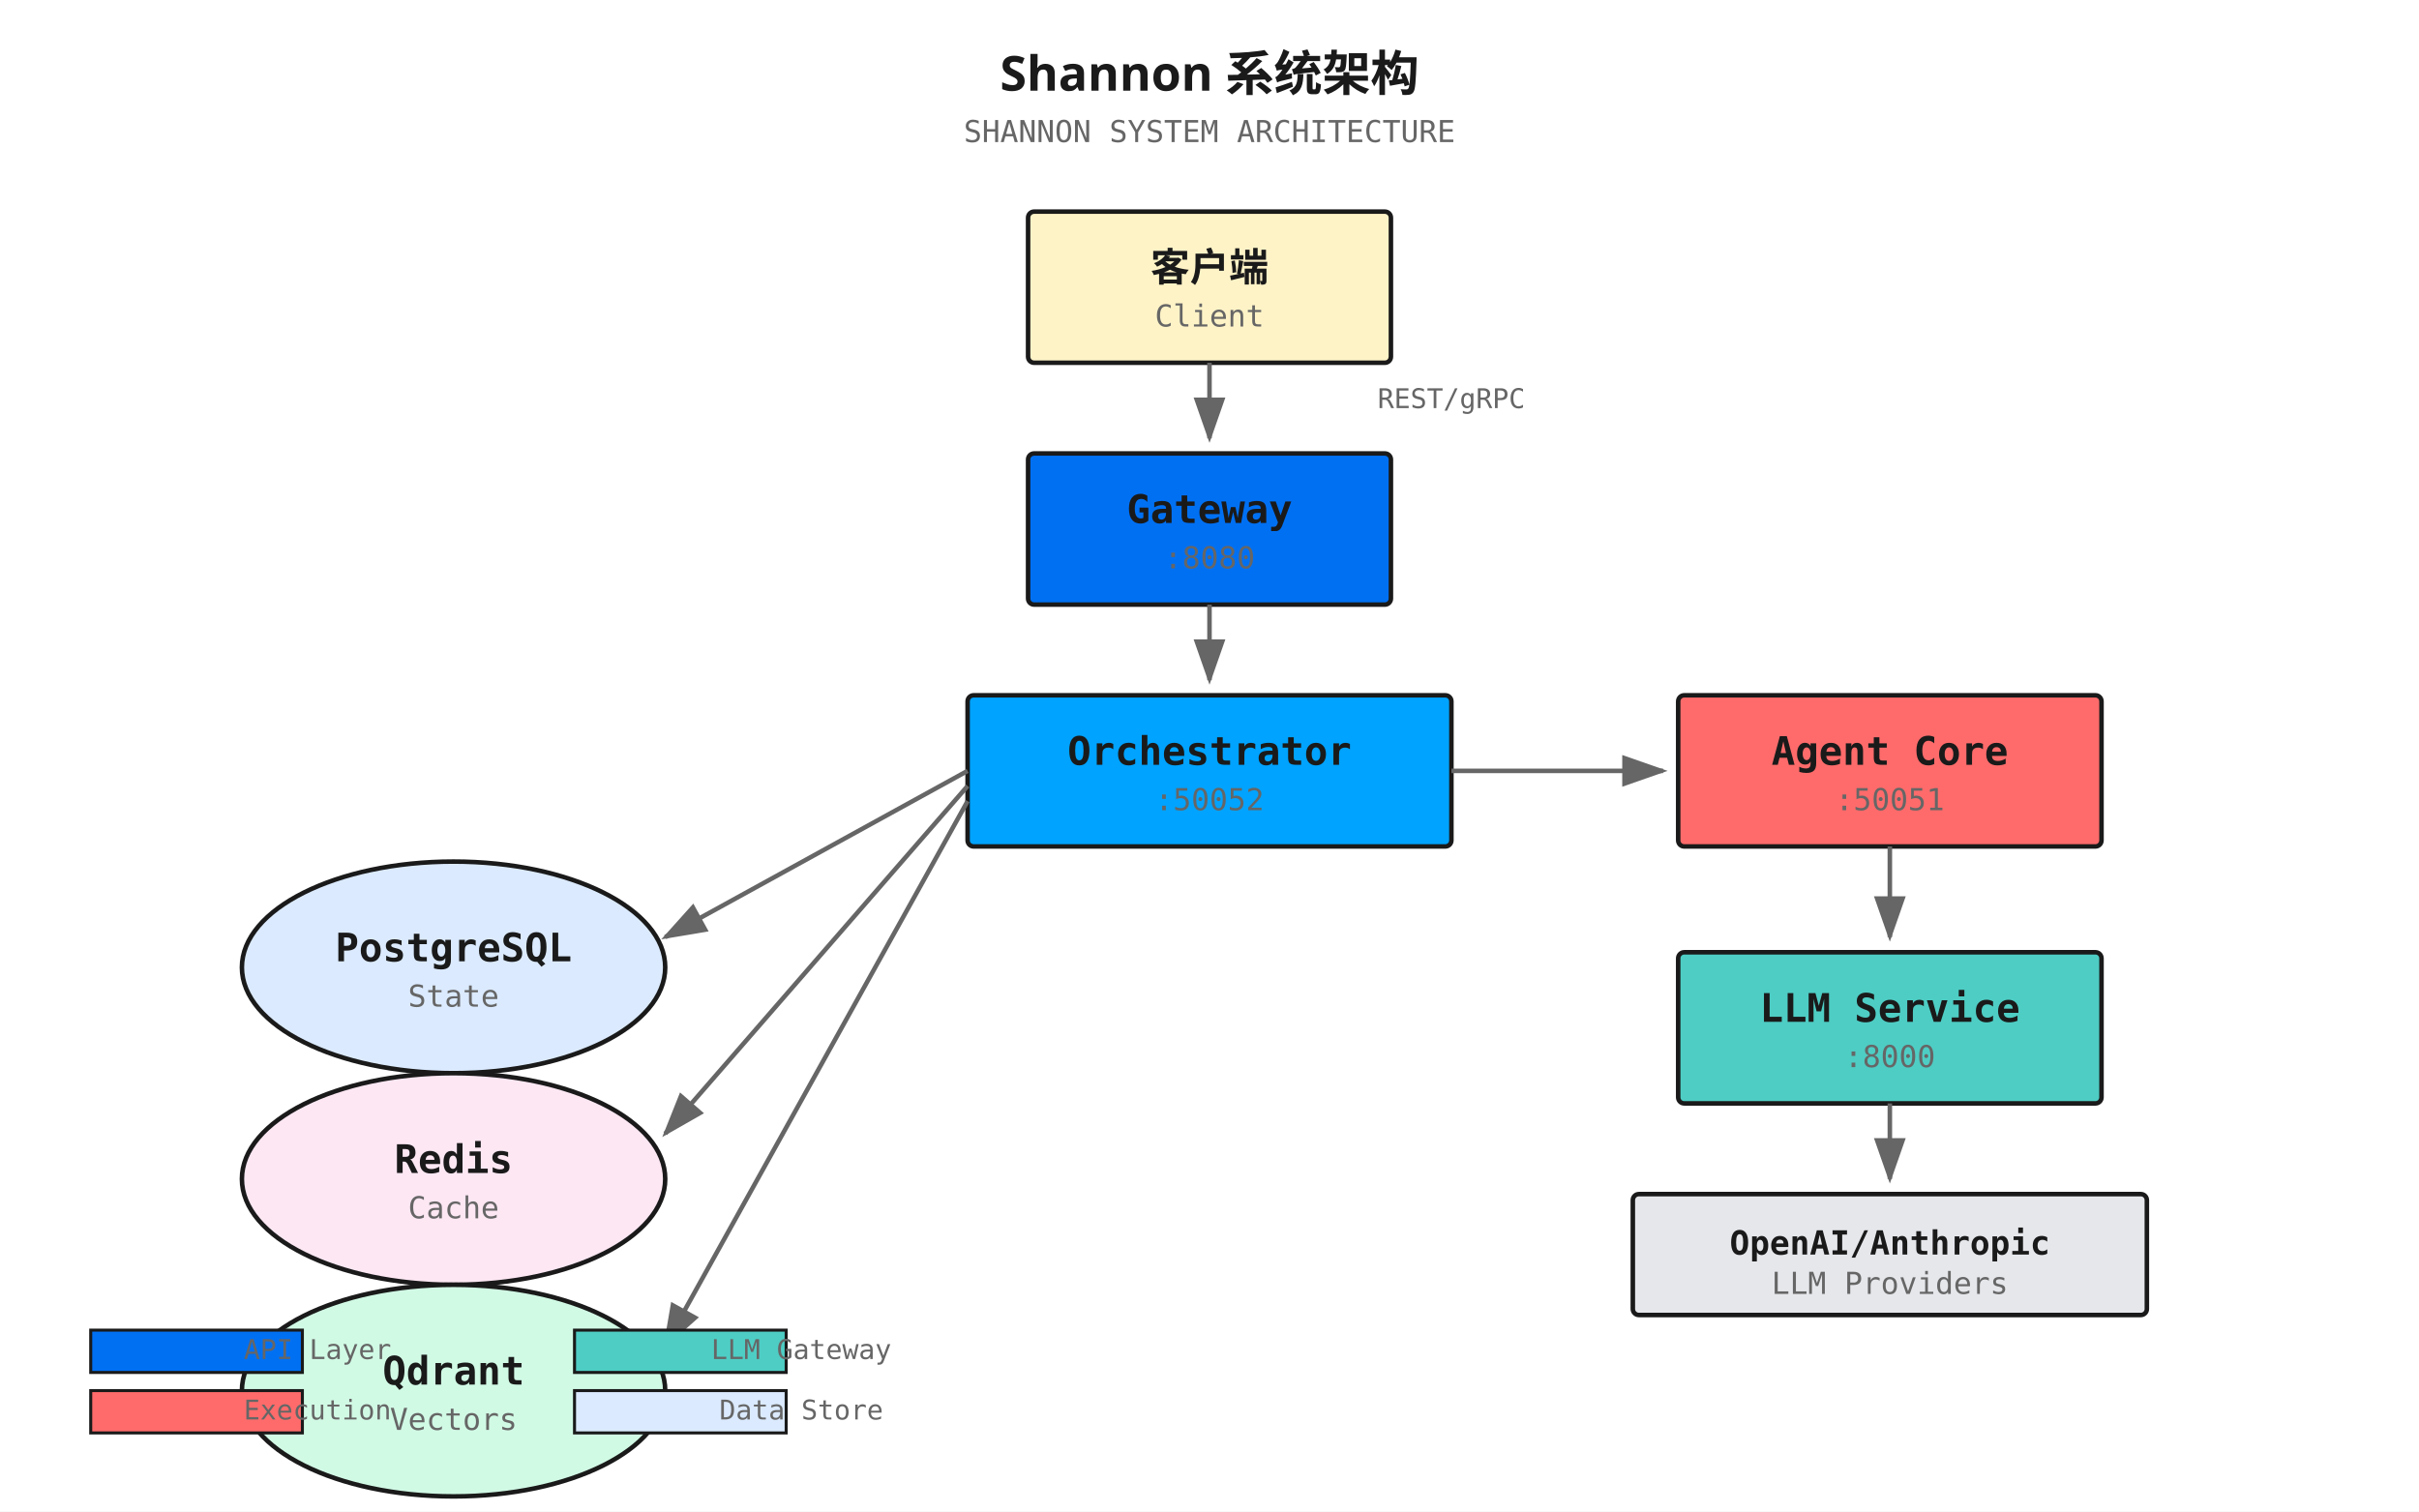
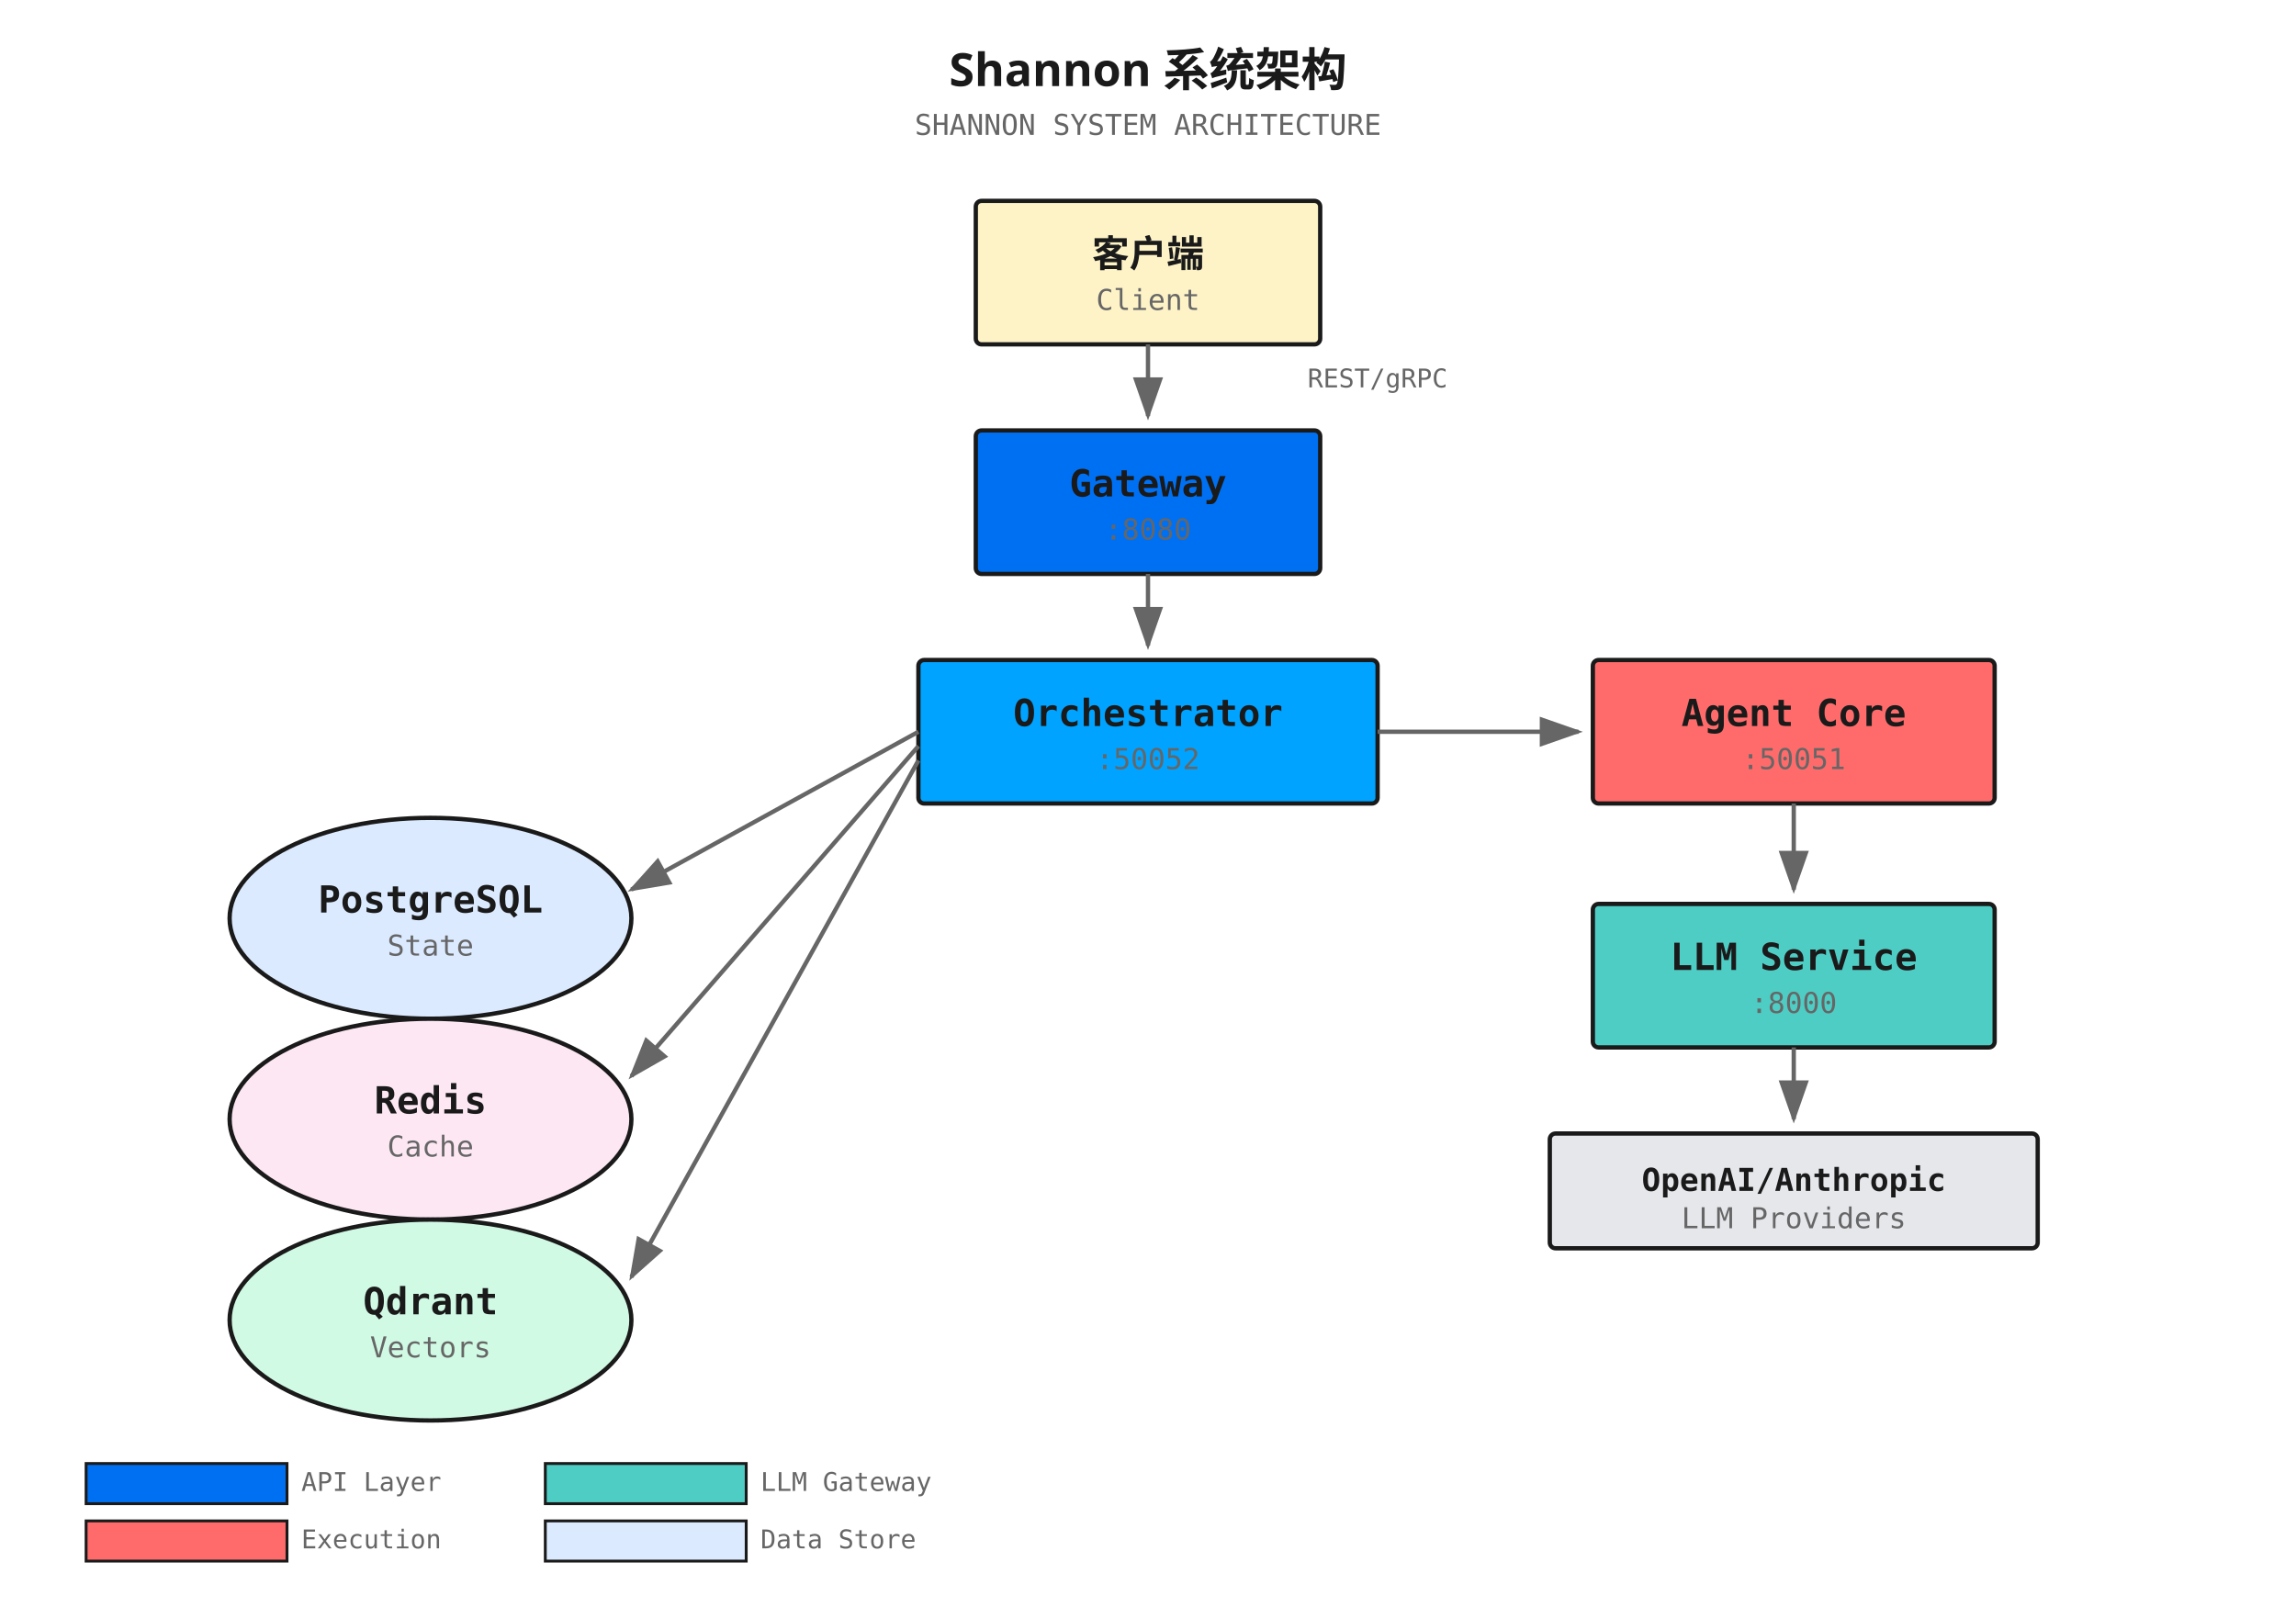
- <svg xmlns="http://www.w3.org/2000/svg" viewBox="0 0 800 500">
+ <svg xmlns="http://www.w3.org/2000/svg" viewBox="0 0 800 560">
  <defs>
    <style>
      .label { font: 500 10px 'SF Mono', 'PingFang SC', 'Menlo', monospace; fill: #666; text-anchor: middle; }
      .box-text { font: 600 13px 'SF Mono', 'PingFang SC', monospace; fill: #1a1a1a; text-anchor: middle; }
      .box-text-sm { font: 600 11px 'SF Mono', 'PingFang SC', monospace; fill: #1a1a1a; text-anchor: middle; }
      .title { font: 700 16px 'SF Mono', 'PingFang SC', sans-serif; fill: #1a1a1a; text-anchor: middle; }
      .annotation { font: 400 9px 'SF Mono', 'PingFang SC', monospace; fill: #666; text-anchor: middle; }
    </style>
    <marker id="arrow" markerWidth="10" markerHeight="7" refX="9" refY="3.5" orient="auto">
      <polygon points="0 0, 10 3.5, 0 7" fill="#666" />
    </marker>
  </defs>
-   <rect width="800" height="500" fill="#fff" />
+   <rect width="800" height="560" fill="#fff" />
  <text x="400" y="30" class="title">Shannon 系统架构</text>
  <text x="400" y="47" class="label">SHANNON SYSTEM ARCHITECTURE</text>
  <rect x="340" y="70" width="120" height="50" fill="#fef3c7" stroke="#1a1a1a" stroke-width="1.5" rx="2" />
  <text x="400" y="93" class="box-text">客户端</text>
  <text x="400" y="108" class="label">Client</text>
  <line x1="400" y1="120" x2="400" y2="145" stroke="#666" stroke-width="1.5" marker-end="url(#arrow)" />
  <text x="480" y="135" class="annotation">REST/gRPC</text>
  <rect x="340" y="150" width="120" height="50" fill="#0070F3" stroke="#1a1a1a" stroke-width="1.5" rx="2" />
  <text x="400" y="173" class="box-text" fill="#fff">Gateway</text>
  <text x="400" y="188" class="label" fill="#fff">:8080</text>
  <line x1="400" y1="200" x2="400" y2="225" stroke="#666" stroke-width="1.5" marker-end="url(#arrow)" />
  <rect x="320" y="230" width="160" height="50" fill="#00A3FF" stroke="#1a1a1a" stroke-width="1.5" rx="2" />
  <text x="400" y="253" class="box-text" fill="#fff">Orchestrator</text>
  <text x="400" y="268" class="label" fill="#fff">:50052</text>
  <line x1="480" y1="255" x2="550" y2="255" stroke="#666" stroke-width="1.5" marker-end="url(#arrow)" />
  <rect x="555" y="230" width="140" height="50" fill="#FF6B6B" stroke="#1a1a1a" stroke-width="1.5" rx="2" />
  <text x="625" y="253" class="box-text" fill="#fff">Agent Core</text>
  <text x="625" y="268" class="label" fill="#fff">:50051</text>
  <line x1="625" y1="280" x2="625" y2="310" stroke="#666" stroke-width="1.5" marker-end="url(#arrow)" />
  <rect x="555" y="315" width="140" height="50" fill="#4ECDC4" stroke="#1a1a1a" stroke-width="1.5" rx="2" />
  <text x="625" y="338" class="box-text" fill="#fff">LLM Service</text>
  <text x="625" y="353" class="label" fill="#fff">:8000</text>
  <line x1="625" y1="365" x2="625" y2="390" stroke="#666" stroke-width="1.5" marker-end="url(#arrow)" />
  <rect x="540" y="395" width="170" height="40" fill="#e5e7eb" stroke="#1a1a1a" stroke-width="1.5" rx="2" />
  <text x="625" y="415" class="box-text-sm">OpenAI/Anthropic</text>
  <text x="625" y="428" class="label">LLM Providers</text>
  <ellipse cx="150" cy="320" rx="70" ry="35" fill="#dbeafe" stroke="#1a1a1a" stroke-width="1.5" />
  <text x="150" y="318" class="box-text">PostgreSQL</text>
  <text x="150" y="333" class="label">State</text>
  <ellipse cx="150" cy="390" rx="70" ry="35" fill="#fce7f3" stroke="#1a1a1a" stroke-width="1.5" />
  <text x="150" y="388" class="box-text">Redis</text>
  <text x="150" y="403" class="label">Cache</text>
  <ellipse cx="150" cy="460" rx="70" ry="35" fill="#d1fae5" stroke="#1a1a1a" stroke-width="1.5" />
  <text x="150" y="458" class="box-text">Qdrant</text>
  <text x="150" y="473" class="label">Vectors</text>
  <line x1="320" y1="255" x2="220" y2="310" stroke="#666" stroke-width="1.5" marker-end="url(#arrow)" />
  <line x1="320" y1="260" x2="220" y2="375" stroke="#666" stroke-width="1.5" marker-end="url(#arrow)" />
  <line x1="320" y1="265" x2="220" y2="445" stroke="#666" stroke-width="1.5" marker-end="url(#arrow)" />
-   <rect x="30" y="440" width="70" height="14" fill="#0070F3" stroke="#1a1a1a" stroke-width="1" />
-   <text x="105" y="447" class="annotation" text-anchor="start" dominant-baseline="middle">API Layer</text>
-   <rect x="30" y="460" width="70" height="14" fill="#FF6B6B" stroke="#1a1a1a" stroke-width="1" />
-   <text x="105" y="467" class="annotation" text-anchor="start" dominant-baseline="middle">Execution</text>
-   <rect x="190" y="440" width="70" height="14" fill="#4ECDC4" stroke="#1a1a1a" stroke-width="1" />
-   <text x="265" y="447" class="annotation" text-anchor="start" dominant-baseline="middle">LLM Gateway</text>
-   <rect x="190" y="460" width="70" height="14" fill="#dbeafe" stroke="#1a1a1a" stroke-width="1" />
-   <text x="265" y="467" class="annotation" text-anchor="start" dominant-baseline="middle">Data Store</text>
+   <rect x="30" y="510" width="70" height="14" fill="#0070F3" stroke="#1a1a1a" stroke-width="1" />
+   <text x="105" y="517" class="annotation" style="text-anchor:start" dominant-baseline="middle">API Layer</text>
+   <rect x="30" y="530" width="70" height="14" fill="#FF6B6B" stroke="#1a1a1a" stroke-width="1" />
+   <text x="105" y="537" class="annotation" style="text-anchor:start" dominant-baseline="middle">Execution</text>
+   <rect x="190" y="510" width="70" height="14" fill="#4ECDC4" stroke="#1a1a1a" stroke-width="1" />
+   <text x="265" y="517" class="annotation" style="text-anchor:start" dominant-baseline="middle">LLM Gateway</text>
+   <rect x="190" y="530" width="70" height="14" fill="#dbeafe" stroke="#1a1a1a" stroke-width="1" />
+   <text x="265" y="537" class="annotation" style="text-anchor:start" dominant-baseline="middle">Data Store</text>
</svg>
